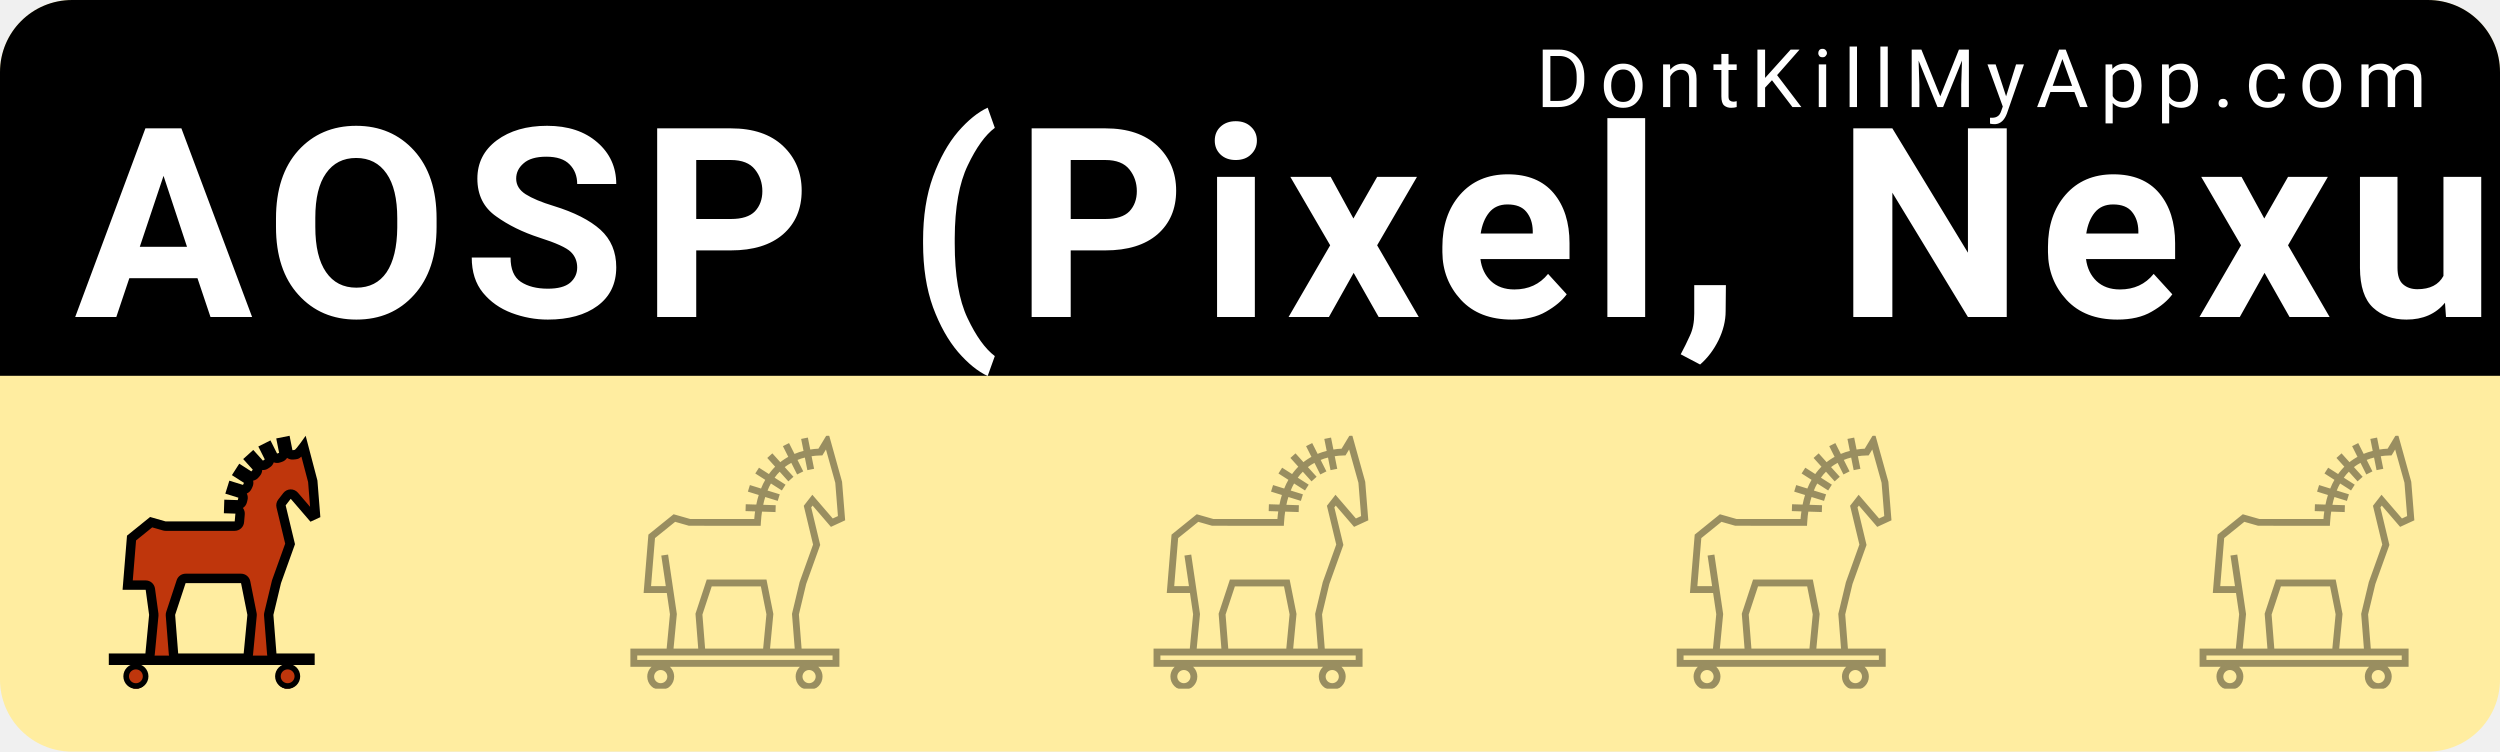
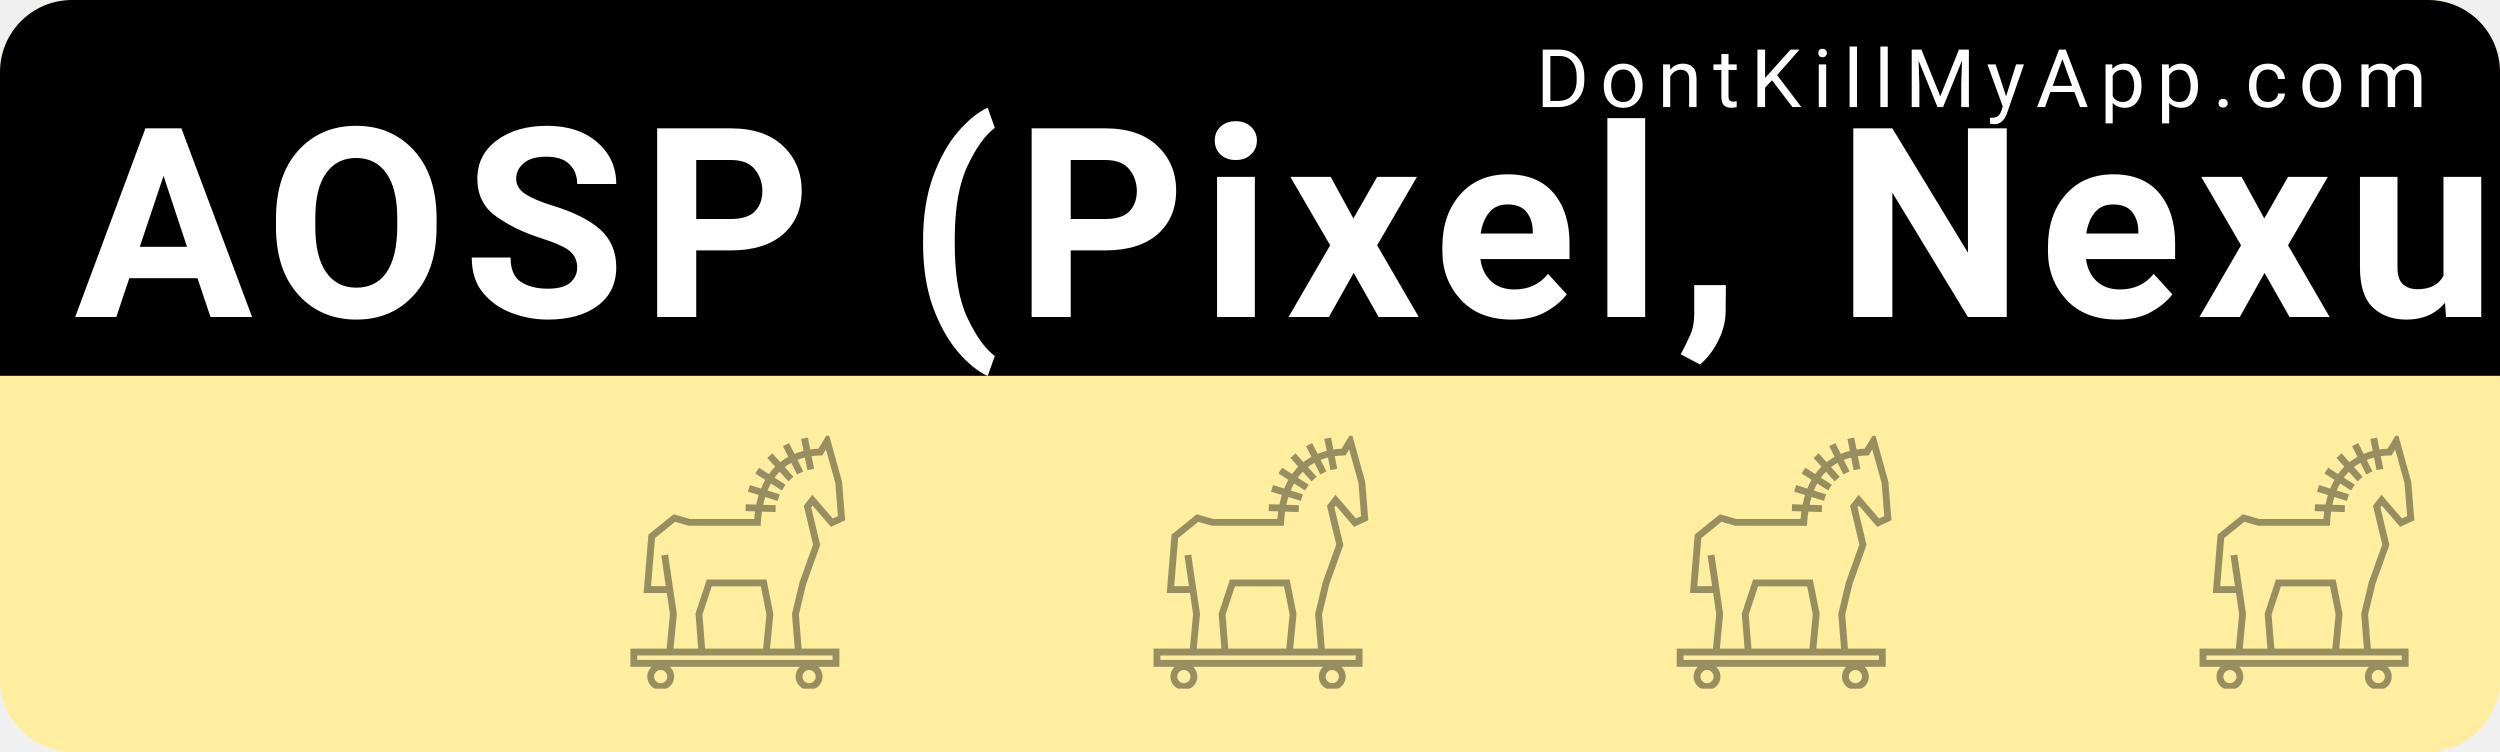
<svg xmlns="http://www.w3.org/2000/svg" width="153mm" height="46mm" viewBox="0 0 153 46" version="1.1" id="svg8">
  <defs id="defs2" />
  <g id="layer1" transform="translate(0,-251)">
    <rect style="color:#000000;clip-rule:nonzero;display:inline;overflow:visible;visibility:visible;opacity:1;isolation:auto;mix-blend-mode:normal;color-interpolation:sRGB;color-interpolation-filters:linearRGB;solid-color:#000000;solid-opacity:1;fill:#ffeda0;fill-opacity:1;fill-rule:nonzero;stroke:none;stroke-width:0.529;stroke-linecap:round;stroke-linejoin:miter;stroke-miterlimit:4;stroke-dasharray:none;stroke-dashoffset:0;stroke-opacity:1;color-rendering:auto;image-rendering:auto;shape-rendering:auto;text-rendering:auto;enable-background:accumulate" id="bkg" width="153" height="46" x="6.5503158e-15" y="251" rx="4.416" ry="4.416" />
    <path style="color:#000000;clip-rule:nonzero;display:inline;overflow:visible;visibility:visible;opacity:1;isolation:auto;mix-blend-mode:normal;color-interpolation:sRGB;color-interpolation-filters:linearRGB;solid-color:#000000;solid-opacity:1;fill:#000000;fill-opacity:1;fill-rule:nonzero;stroke:none;stroke-width:2;stroke-linecap:round;stroke-linejoin:miter;stroke-miterlimit:4;stroke-dasharray:none;stroke-dashoffset:0;stroke-opacity:1;color-rendering:auto;image-rendering:auto;shape-rendering:auto;text-rendering:auto;enable-background:accumulate" d="M 16.689,0 C 7.443,0 0,7.443 0,16.689 V 86.93 H 578.268 V 16.689 C 578.268,7.443 570.824,0 561.578,0 Z" id="bkgtop" transform="matrix(0.2645833,0,0,0.2645833,0,251)" />
    <text xml:space="preserve" style="font-style:normal;font-variant:normal;font-weight:300;font-stretch:normal;font-size:9.648px;line-height:0%;font-family:Roboto;-inkscape-font-specification:'Roboto Light';text-align:start;letter-spacing:0.685px;word-spacing:0px;writing-mode:lr-tb;text-anchor:start;fill:#ffffff;fill-opacity:1;stroke:none;stroke-width:0.201px;stroke-linecap:butt;stroke-linejoin:miter;stroke-opacity:1" x="94.007" y="257.55" id="link">
      <tspan id="tspan817" x="94.007" y="257.55" style="font-style:normal;font-variant:normal;font-weight:normal;font-stretch:normal;font-size:4.939px;font-family:Roboto;-inkscape-font-specification:Roboto;fill:#ffffff;stroke-width:0.201px">DontKillMyApp.com</tspan>
    </text>
    <text xml:space="preserve" style="font-style:normal;font-variant:normal;font-weight:bold;font-stretch:normal;font-size:12.7px;line-height:0%;font-family:Roboto;-inkscape-font-specification:'Roboto Bold';text-align:start;letter-spacing:0.902px;word-spacing:0px;writing-mode:lr-tb;text-anchor:start;fill:#ffffff;fill-opacity:1;stroke:none;stroke-width:0.265px;stroke-linecap:butt;stroke-linejoin:miter;stroke-opacity:1" x="4.538" y="270.402" id="vendor">
      <tspan id="tspan821" x="4.538" y="270.402" style="font-style:normal;font-variant:normal;font-weight:bold;font-stretch:normal;font-size:16.228px;font-family:Roboto;-inkscape-font-specification:'Roboto Bold';fill:#ffffff;stroke-width:0.265px">AOSP (Pixel, Nexus...)</tspan>
    </text>
    <g id="poo1" transform="matrix(0.01510025,0,0,0.01510025,5.393161,277.6693)">
-       <svg version="1.1" x="0px" y="0px" viewBox="0 0 75.284 90" xml:space="preserve" id="svg14" width="1025" height="1025">
-         <defs id="defs18" />
-         <g id="g8" transform="translate(-12.358,-5)">
-           <circle cx="75.88" cy="91.367" r="3.633" id="circle2" />
-           <circle cx="22.104" cy="91.367" r="3.633" id="circle4" />
-           <path d="M 70.933,68.74 73.642,57.429 78.616,43.583 75.297,29.754 77.107,27.43 84.123,35.584 87.642,33.96 86.598,20.908 82.413,5 c 0,0 -3.433,5.014 -3.983,5.058 -0.235,0.019 -0.476,0.041 -0.722,0.067 L 76.688,5 l -4.743,0.945 1.024,5.144 c -0.243,0.075 -0.487,0.155 -0.731,0.24 L 69.89,6.65 l -4.323,2.168 2.307,4.599 c -0.223,0.141 -0.444,0.287 -0.665,0.44 l -3.435,-3.814 -3.593,3.237 3.418,3.794 c -0.176,0.2 -0.351,0.402 -0.523,0.613 l -4.3,-2.751 -2.606,4.074 4.293,2.746 c -0.119,0.237 -0.234,0.483 -0.348,0.73 l -4.859,-1.507 -1.434,4.619 4.649,1.442 c -0.076,0.278 -0.144,0.567 -0.214,0.855 l -4.794,-0.156 -0.157,4.834 4.106,0.133 C 57.309,33.6 57.22,34.517 57.165,35.481 H 32.587 L 27.056,33.9 18.837,40.539 17.255,59.821 h 8.228 l 1.219,8.917 -1.315,13.722 H 12.358 v 4.115 H 85.623 V 82.46 H 72.017 Z M 37.046,82.462 35.962,68.74 39.693,57.429 h 19.724 l 2.255,11.311 -1.315,13.722 z" id="path6" />
-         </g>
-         <g transform="translate(-12.358,-5)" id="g821" style="fill:#bf360c;fill-opacity:1">
-           <circle id="circle815" r="3.633" cy="91.367" cx="75.88" style="fill:#bf360c;fill-opacity:1" />
-           <circle id="circle817" r="3.633" cy="91.367" cx="22.104" style="fill:#bf360c;fill-opacity:1" />
-           <path style="fill:#bf360c;fill-opacity:1" id="path819" d="m 80.895,12.396 c -0.113,0.103 -0.209,0.199 -0.396,0.332 -0.277,0.196 -0.575,0.57 -1.801,0.668 -0.217,0.018 -0.43,0.037 -0.639,0.059 A 3.349,3.349 0 0 1 75.799,12.875 3.349,3.349 0 0 1 73.957,14.289 c -0.218,0.067 -0.424,0.134 -0.617,0.201 a 3.349,3.349 0 0 1 -2.287,-0.029 3.349,3.349 0 0 1 -1.391,1.787 c -0.185,0.117 -0.365,0.237 -0.547,0.363 a 3.349,3.349 0 0 1 -2.172,0.582 3.349,3.349 0 0 1 -0.83,2.094 c -0.165,0.188 -0.312,0.357 -0.441,0.516 a 3.349,3.349 0 0 1 -1.957,1.172 3.349,3.349 0 0 1 -0.26,2.283 c -0.088,0.176 -0.188,0.392 -0.299,0.633 a 3.349,3.349 0 0 1 -1.688,1.656 3.349,3.349 0 0 1 0.232,2.375 c -0.052,0.19 -0.113,0.451 -0.189,0.764 a 3.349,3.349 0 0 1 -1.422,2.008 3.349,3.349 0 0 1 0.648,2.395 c -0.099,0.856 -0.18,1.707 -0.23,2.584 a 3.349,3.349 0 0 1 -3.344,3.158 H 32.588 a 3.349,3.349 0 0 1 -0.92,-0.129 l -3.859,-1.104 -5.75,4.645 -1.168,14.229 h 4.592 a 3.349,3.349 0 0 1 3.318,2.896 l 1.219,8.918 a 3.349,3.349 0 0 1 0.016,0.773 L 28.721,82.781 a 3.349,3.349 0 0 1 -0.078,0.443 h 5.148 a 3.349,3.349 0 0 1 -0.082,-0.498 L 32.625,69.004 a 3.349,3.349 0 0 1 0.158,-1.312 l 3.73,-11.311 a 3.349,3.349 0 0 1 3.18,-2.301 h 19.725 a 3.349,3.349 0 0 1 3.285,2.695 l 2.254,11.311 a 3.349,3.349 0 0 1 0.049,0.975 l -1.314,13.723 a 3.349,3.349 0 0 1 -0.076,0.441 h 5.146 a 3.349,3.349 0 0 1 -0.082,-0.5 L 67.596,69.004 a 3.349,3.349 0 0 1 0.08,-1.043 l 2.709,-11.311 a 3.349,3.349 0 0 1 0.105,-0.354 L 75.125,43.391 72.041,30.535 a 3.349,3.349 0 0 1 0.613,-2.84 l 1.811,-2.324 a 3.349,3.349 0 0 1 5.182,-0.125 l 4.342,5.047 -0.705,-8.82 z" />
-         </g>
-         <circle style="color:#000000;clip-rule:nonzero;display:inline;overflow:visible;visibility:visible;opacity:1;isolation:auto;mix-blend-mode:normal;color-interpolation:sRGB;color-interpolation-filters:linearRGB;solid-color:#000000;solid-opacity:1;fill:#bf360c;fill-opacity:1;fill-rule:nonzero;stroke:#000000;stroke-width:2;stroke-linecap:round;stroke-linejoin:miter;stroke-miterlimit:4;stroke-dasharray:none;stroke-dashoffset:0;stroke-opacity:1;color-rendering:auto;image-rendering:auto;shape-rendering:auto;text-rendering:auto;enable-background:accumulate" id="path2590" cx="9.644" cy="85.599" r="3.464" />
-         <circle r="3.464" cy="85.599" cx="63.644" id="circle2592" style="color:#000000;clip-rule:nonzero;display:inline;overflow:visible;visibility:visible;opacity:1;isolation:auto;mix-blend-mode:normal;color-interpolation:sRGB;color-interpolation-filters:linearRGB;solid-color:#000000;solid-opacity:1;fill:#bf360c;fill-opacity:1;fill-rule:nonzero;stroke:#000000;stroke-width:2;stroke-linecap:round;stroke-linejoin:miter;stroke-miterlimit:4;stroke-dasharray:none;stroke-dashoffset:0;stroke-opacity:1;color-rendering:auto;image-rendering:auto;shape-rendering:auto;text-rendering:auto;enable-background:accumulate" />
+       <svg version="1.1" id="Capa_1" x="0px" y="0px" width="181.445" height="36.289" viewBox="0 0 181.445 36.289" xml:space="preserve">
+         <defs id="defs39">
+ 
+ </defs>
+         <g id="g6" transform="translate(0,-1.4648437e-6)">
+ </g>
+         <g id="g8" transform="translate(0,-1.4648437e-6)">
+ </g>
+         <g id="g10" transform="translate(0,-1.4648437e-6)">
+ </g>
+         <g id="g12" transform="translate(0,-1.4648437e-6)">
+ </g>
+         <g id="g14" transform="translate(0,-1.4648437e-6)">
+ </g>
+         <g id="g16" transform="translate(0,-1.4648437e-6)">
+ </g>
+         <g id="g18" transform="translate(0,-1.4648437e-6)">
+ </g>
+         <g id="g20" transform="translate(0,-1.4648437e-6)">
+ </g>
+         <g id="g22" transform="translate(0,-1.4648437e-6)">
+ </g>
+         <g id="g24" transform="translate(0,-1.4648437e-6)">
+ </g>
+         <g id="g26" transform="translate(0,-1.4648437e-6)">
+ </g>
+         <g id="g28" transform="translate(0,-1.4648437e-6)">
+ </g>
+         <g id="g30" transform="translate(0,-1.4648437e-6)">
+ </g>
+         <g id="g32" transform="translate(0,-1.4648437e-6)">
+ </g>
+         <g id="g34" transform="translate(0,-1.4648437e-6)">
+ </g>
+         <flowRoot xml:space="preserve" id="flowRoot827" style="font-style:normal;font-weight:normal;font-size:13.333px;line-height:125%;font-family:sans-serif;letter-spacing:0px;word-spacing:0px;fill:#000000;fill-opacity:1;stroke:none;stroke-width:1px;stroke-linecap:butt;stroke-linejoin:miter;stroke-opacity:1" transform="rotate(-4.688264,151.2439,-302.9367)">
+           <flowRegion id="flowRegion829">
+             <rect id="rect831" width="170.747" height="28.313" x="2.6" y="3.931" />
+           </flowRegion>
+           <flowPara id="flowPara833" style="font-style:normal;font-variant:normal;font-weight:bold;font-stretch:normal;font-size:18.667px;font-family:'Courier New';-inkscape-font-specification:'Courier New'">Recommended</flowPara>
+         </flowRoot>
      </svg>
    </g>
    <g transform="matrix(0.01510025,0,0,0.01510025,37.41043,277.6693)" id="poo2">
      <svg version="1.1" x="0px" y="0px" viewBox="0 0 77.221 92.142" xml:space="preserve" id="svg8" width="1025" height="1025">
        <defs id="defs12" />
        <path d="m 6.144,87.741 c 0,2.427 1.975,4.401 4.403,4.401 2.426,0 4.4,-1.975 4.4,-4.401 0,-1.833 -1.127,-3.405 -2.723,-4.066 h 50.704 c -1.597,0.661 -2.724,2.233 -2.724,4.066 0,2.427 1.975,4.401 4.402,4.401 2.427,0 4.401,-1.975 4.401,-4.401 0,-1.833 -1.127,-3.405 -2.724,-4.066 h 8.868 V 78.038 H 61.417 L 60.391,65.052 63.063,53.876 68.139,39.747 64.834,25.978 65.869,24.649 72.694,32.58 77.221,30.492 76.13,16.85 71.43,0 68.303,5.185 c -1.057,0.039 -2.307,0.148 -3.67,0.386 L 63.77,1.246 62.299,1.539 63.162,5.875 c -1.321,0.31 -2.713,0.751 -4.118,1.366 l -1.962,-3.912 -1.341,0.673 1.95,3.887 c -1.234,0.644 -2.459,1.436 -3.636,2.406 l -2.868,-3.184 -1.114,1.004 2.859,3.174 c -1.001,0.956 -1.949,2.066 -2.825,3.336 l -3.601,-2.304 -0.809,1.264 3.598,2.302 c -0.706,1.182 -1.348,2.492 -1.91,3.944 l -4.012,-1.245 -0.444,1.433 3.952,1.226 c -0.44,1.333 -0.815,2.775 -1.114,4.335 l -3.752,-0.122 -0.049,1.499 3.54,0.115 c -0.182,1.184 -0.325,2.425 -0.418,3.739 H 21.19 L 15.357,29.144 6.542,36.264 4.859,56.78 h 8.34 l 1.214,8.233 -1.248,13.026 H 0 v 5.637 h 8.868 c -1.597,0.661 -2.724,2.233 -2.724,4.065 z m 7.303,0 c 0,1.6 -1.301,2.901 -2.9,2.901 -1.601,0 -2.903,-1.302 -2.903,-2.901 0,-1.6 1.302,-2.902 2.903,-2.902 1.599,0.001 2.9,1.302 2.9,2.902 z m 54.061,0 c 0,1.6 -1.302,2.901 -2.901,2.901 -1.601,0 -2.902,-1.302 -2.902,-2.901 0,-1.6 1.302,-2.902 2.902,-2.902 1.599,0.001 2.901,1.302 2.901,2.902 z m -54.7,-43.896 -1.484,0.219 1.654,11.216 H 6.487 l 1.498,-18.253 7.709,-6.227 5.186,1.482 25.619,0.029 0.041,-0.707 c 0.092,-1.596 0.259,-3.081 0.478,-4.483 l 4.872,0.158 0.049,-1.499 -4.661,-0.151 c 0.278,-1.415 0.618,-2.73 1.015,-3.946 l 4.556,1.413 0.444,-1.433 -4.498,-1.395 c 0.51,-1.32 1.09,-2.514 1.727,-3.596 l 4.01,2.565 0.809,-1.264 -4.018,-2.571 c 0.795,-1.159 1.662,-2.163 2.574,-3.043 l 3.196,3.548 1.114,-1.004 -3.193,-3.544 c 1.068,-0.877 2.185,-1.598 3.321,-2.188 l 2.133,4.254 1.341,-0.673 -2.118,-4.224 C 60.95,7.989 62.216,7.597 63.449,7.315 l 0.92,4.621 1.471,-0.293 -0.919,-4.619 C 66.28,6.799 67.577,6.697 68.749,6.673 l 0.413,-0.009 1.759,-2.916 3.72,13.293 1.001,12.526 -2.548,1.176 -7.282,-8.462 -2.604,3.344 3.369,14.035 -4.948,13.787 -2.75,11.486 1.035,13.104 H 49.828 L 51.082,64.954 48.673,52.872 H 27.686 l -3.968,12.029 1.038,13.136 H 14.672 L 15.924,64.973 Z M 26.261,78.039 25.238,65.085 28.772,54.374 h 18.671 l 2.125,10.659 -1.247,13.006 z M 1.5,79.539 h 72.152 v 2.637 H 1.5 Z" id="path2" style="stroke:#000000;stroke-opacity:1;opacity:0.4" />
      </svg>
    </g>
    <g id="poo3" transform="matrix(0.01510025,0,0,0.01510025,69.4277,277.6693)">
      <svg version="1.1" x="0px" y="0px" viewBox="0 0 77.221 92.142" xml:space="preserve" id="svg8" width="1025" height="1025">
        <defs id="defs12" />
        <path d="m 6.144,87.741 c 0,2.427 1.975,4.401 4.403,4.401 2.426,0 4.4,-1.975 4.4,-4.401 0,-1.833 -1.127,-3.405 -2.723,-4.066 h 50.704 c -1.597,0.661 -2.724,2.233 -2.724,4.066 0,2.427 1.975,4.401 4.402,4.401 2.427,0 4.401,-1.975 4.401,-4.401 0,-1.833 -1.127,-3.405 -2.724,-4.066 h 8.868 V 78.038 H 61.417 L 60.391,65.052 63.063,53.876 68.139,39.747 64.834,25.978 65.869,24.649 72.694,32.58 77.221,30.492 76.13,16.85 71.43,0 68.303,5.185 c -1.057,0.039 -2.307,0.148 -3.67,0.386 L 63.77,1.246 62.299,1.539 63.162,5.875 c -1.321,0.31 -2.713,0.751 -4.118,1.366 l -1.962,-3.912 -1.341,0.673 1.95,3.887 c -1.234,0.644 -2.459,1.436 -3.636,2.406 l -2.868,-3.184 -1.114,1.004 2.859,3.174 c -1.001,0.956 -1.949,2.066 -2.825,3.336 l -3.601,-2.304 -0.809,1.264 3.598,2.302 c -0.706,1.182 -1.348,2.492 -1.91,3.944 l -4.012,-1.245 -0.444,1.433 3.952,1.226 c -0.44,1.333 -0.815,2.775 -1.114,4.335 l -3.752,-0.122 -0.049,1.499 3.54,0.115 c -0.182,1.184 -0.325,2.425 -0.418,3.739 H 21.19 L 15.357,29.144 6.542,36.264 4.859,56.78 h 8.34 l 1.214,8.233 -1.248,13.026 H 0 v 5.637 h 8.868 c -1.597,0.661 -2.724,2.233 -2.724,4.065 z m 7.303,0 c 0,1.6 -1.301,2.901 -2.9,2.901 -1.601,0 -2.903,-1.302 -2.903,-2.901 0,-1.6 1.302,-2.902 2.903,-2.902 1.599,0.001 2.9,1.302 2.9,2.902 z m 54.061,0 c 0,1.6 -1.302,2.901 -2.901,2.901 -1.601,0 -2.902,-1.302 -2.902,-2.901 0,-1.6 1.302,-2.902 2.902,-2.902 1.599,0.001 2.901,1.302 2.901,2.902 z m -54.7,-43.896 -1.484,0.219 1.654,11.216 H 6.487 l 1.498,-18.253 7.709,-6.227 5.186,1.482 25.619,0.029 0.041,-0.707 c 0.092,-1.596 0.259,-3.081 0.478,-4.483 l 4.872,0.158 0.049,-1.499 -4.661,-0.151 c 0.278,-1.415 0.618,-2.73 1.015,-3.946 l 4.556,1.413 0.444,-1.433 -4.498,-1.395 c 0.51,-1.32 1.09,-2.514 1.727,-3.596 l 4.01,2.565 0.809,-1.264 -4.018,-2.571 c 0.795,-1.159 1.662,-2.163 2.574,-3.043 l 3.196,3.548 1.114,-1.004 -3.193,-3.544 c 1.068,-0.877 2.185,-1.598 3.321,-2.188 l 2.133,4.254 1.341,-0.673 -2.118,-4.224 C 60.95,7.989 62.216,7.597 63.449,7.315 l 0.92,4.621 1.471,-0.293 -0.919,-4.619 C 66.28,6.799 67.577,6.697 68.749,6.673 l 0.413,-0.009 1.759,-2.916 3.72,13.293 1.001,12.526 -2.548,1.176 -7.282,-8.462 -2.604,3.344 3.369,14.035 -4.948,13.787 -2.75,11.486 1.035,13.104 H 49.828 L 51.082,64.954 48.673,52.872 H 27.686 l -3.968,12.029 1.038,13.136 H 14.672 L 15.924,64.973 Z M 26.261,78.039 25.238,65.085 28.772,54.374 h 18.671 l 2.125,10.659 -1.247,13.006 z M 1.5,79.539 h 72.152 v 2.637 H 1.5 Z" id="path2" style="stroke:#000000;stroke-opacity:1;opacity:0.4" />
      </svg>
    </g>
    <g transform="matrix(0.01510025,0,0,0.01510025,101.445,277.6693)" id="poo4">
      <svg version="1.1" x="0px" y="0px" viewBox="0 0 77.221 92.142" xml:space="preserve" id="svg8" width="1025" height="1025">
        <defs id="defs12" />
        <path d="m 6.144,87.741 c 0,2.427 1.975,4.401 4.403,4.401 2.426,0 4.4,-1.975 4.4,-4.401 0,-1.833 -1.127,-3.405 -2.723,-4.066 h 50.704 c -1.597,0.661 -2.724,2.233 -2.724,4.066 0,2.427 1.975,4.401 4.402,4.401 2.427,0 4.401,-1.975 4.401,-4.401 0,-1.833 -1.127,-3.405 -2.724,-4.066 h 8.868 V 78.038 H 61.417 L 60.391,65.052 63.063,53.876 68.139,39.747 64.834,25.978 65.869,24.649 72.694,32.58 77.221,30.492 76.13,16.85 71.43,0 68.303,5.185 c -1.057,0.039 -2.307,0.148 -3.67,0.386 L 63.77,1.246 62.299,1.539 63.162,5.875 c -1.321,0.31 -2.713,0.751 -4.118,1.366 l -1.962,-3.912 -1.341,0.673 1.95,3.887 c -1.234,0.644 -2.459,1.436 -3.636,2.406 l -2.868,-3.184 -1.114,1.004 2.859,3.174 c -1.001,0.956 -1.949,2.066 -2.825,3.336 l -3.601,-2.304 -0.809,1.264 3.598,2.302 c -0.706,1.182 -1.348,2.492 -1.91,3.944 l -4.012,-1.245 -0.444,1.433 3.952,1.226 c -0.44,1.333 -0.815,2.775 -1.114,4.335 l -3.752,-0.122 -0.049,1.499 3.54,0.115 c -0.182,1.184 -0.325,2.425 -0.418,3.739 H 21.19 L 15.357,29.144 6.542,36.264 4.859,56.78 h 8.34 l 1.214,8.233 -1.248,13.026 H 0 v 5.637 h 8.868 c -1.597,0.661 -2.724,2.233 -2.724,4.065 z m 7.303,0 c 0,1.6 -1.301,2.901 -2.9,2.901 -1.601,0 -2.903,-1.302 -2.903,-2.901 0,-1.6 1.302,-2.902 2.903,-2.902 1.599,0.001 2.9,1.302 2.9,2.902 z m 54.061,0 c 0,1.6 -1.302,2.901 -2.901,2.901 -1.601,0 -2.902,-1.302 -2.902,-2.901 0,-1.6 1.302,-2.902 2.902,-2.902 1.599,0.001 2.901,1.302 2.901,2.902 z m -54.7,-43.896 -1.484,0.219 1.654,11.216 H 6.487 l 1.498,-18.253 7.709,-6.227 5.186,1.482 25.619,0.029 0.041,-0.707 c 0.092,-1.596 0.259,-3.081 0.478,-4.483 l 4.872,0.158 0.049,-1.499 -4.661,-0.151 c 0.278,-1.415 0.618,-2.73 1.015,-3.946 l 4.556,1.413 0.444,-1.433 -4.498,-1.395 c 0.51,-1.32 1.09,-2.514 1.727,-3.596 l 4.01,2.565 0.809,-1.264 -4.018,-2.571 c 0.795,-1.159 1.662,-2.163 2.574,-3.043 l 3.196,3.548 1.114,-1.004 -3.193,-3.544 c 1.068,-0.877 2.185,-1.598 3.321,-2.188 l 2.133,4.254 1.341,-0.673 -2.118,-4.224 C 60.95,7.989 62.216,7.597 63.449,7.315 l 0.92,4.621 1.471,-0.293 -0.919,-4.619 C 66.28,6.799 67.577,6.697 68.749,6.673 l 0.413,-0.009 1.759,-2.916 3.72,13.293 1.001,12.526 -2.548,1.176 -7.282,-8.462 -2.604,3.344 3.369,14.035 -4.948,13.787 -2.75,11.486 1.035,13.104 H 49.828 L 51.082,64.954 48.673,52.872 H 27.686 l -3.968,12.029 1.038,13.136 H 14.672 L 15.924,64.973 Z M 26.261,78.039 25.238,65.085 28.772,54.374 h 18.671 l 2.125,10.659 -1.247,13.006 z M 1.5,79.539 h 72.152 v 2.637 H 1.5 Z" id="path2" style="stroke:#000000;stroke-opacity:1;opacity:0.4" />
      </svg>
    </g>
    <g transform="matrix(0.01510025,0,0,0.01510025,133.445,277.6693)" id="poo5">
      <svg version="1.1" x="0px" y="0px" viewBox="0 0 77.221 92.142" xml:space="preserve" id="svg8" width="1025" height="1025">
        <defs id="defs12" />
        <path d="m 6.144,87.741 c 0,2.427 1.975,4.401 4.403,4.401 2.426,0 4.4,-1.975 4.4,-4.401 0,-1.833 -1.127,-3.405 -2.723,-4.066 h 50.704 c -1.597,0.661 -2.724,2.233 -2.724,4.066 0,2.427 1.975,4.401 4.402,4.401 2.427,0 4.401,-1.975 4.401,-4.401 0,-1.833 -1.127,-3.405 -2.724,-4.066 h 8.868 V 78.038 H 61.417 L 60.391,65.052 63.063,53.876 68.139,39.747 64.834,25.978 65.869,24.649 72.694,32.58 77.221,30.492 76.13,16.85 71.43,0 68.303,5.185 c -1.057,0.039 -2.307,0.148 -3.67,0.386 L 63.77,1.246 62.299,1.539 63.162,5.875 c -1.321,0.31 -2.713,0.751 -4.118,1.366 l -1.962,-3.912 -1.341,0.673 1.95,3.887 c -1.234,0.644 -2.459,1.436 -3.636,2.406 l -2.868,-3.184 -1.114,1.004 2.859,3.174 c -1.001,0.956 -1.949,2.066 -2.825,3.336 l -3.601,-2.304 -0.809,1.264 3.598,2.302 c -0.706,1.182 -1.348,2.492 -1.91,3.944 l -4.012,-1.245 -0.444,1.433 3.952,1.226 c -0.44,1.333 -0.815,2.775 -1.114,4.335 l -3.752,-0.122 -0.049,1.499 3.54,0.115 c -0.182,1.184 -0.325,2.425 -0.418,3.739 H 21.19 L 15.357,29.144 6.542,36.264 4.859,56.78 h 8.34 l 1.214,8.233 -1.248,13.026 H 0 v 5.637 h 8.868 c -1.597,0.661 -2.724,2.233 -2.724,4.065 z m 7.303,0 c 0,1.6 -1.301,2.901 -2.9,2.901 -1.601,0 -2.903,-1.302 -2.903,-2.901 0,-1.6 1.302,-2.902 2.903,-2.902 1.599,0.001 2.9,1.302 2.9,2.902 z m 54.061,0 c 0,1.6 -1.302,2.901 -2.901,2.901 -1.601,0 -2.902,-1.302 -2.902,-2.901 0,-1.6 1.302,-2.902 2.902,-2.902 1.599,0.001 2.901,1.302 2.901,2.902 z m -54.7,-43.896 -1.484,0.219 1.654,11.216 H 6.487 l 1.498,-18.253 7.709,-6.227 5.186,1.482 25.619,0.029 0.041,-0.707 c 0.092,-1.596 0.259,-3.081 0.478,-4.483 l 4.872,0.158 0.049,-1.499 -4.661,-0.151 c 0.278,-1.415 0.618,-2.73 1.015,-3.946 l 4.556,1.413 0.444,-1.433 -4.498,-1.395 c 0.51,-1.32 1.09,-2.514 1.727,-3.596 l 4.01,2.565 0.809,-1.264 -4.018,-2.571 c 0.795,-1.159 1.662,-2.163 2.574,-3.043 l 3.196,3.548 1.114,-1.004 -3.193,-3.544 c 1.068,-0.877 2.185,-1.598 3.321,-2.188 l 2.133,4.254 1.341,-0.673 -2.118,-4.224 C 60.95,7.989 62.216,7.597 63.449,7.315 l 0.92,4.621 1.471,-0.293 -0.919,-4.619 C 66.28,6.799 67.577,6.697 68.749,6.673 l 0.413,-0.009 1.759,-2.916 3.72,13.293 1.001,12.526 -2.548,1.176 -7.282,-8.462 -2.604,3.344 3.369,14.035 -4.948,13.787 -2.75,11.486 1.035,13.104 H 49.828 L 51.082,64.954 48.673,52.872 H 27.686 l -3.968,12.029 1.038,13.136 H 14.672 L 15.924,64.973 Z M 26.261,78.039 25.238,65.085 28.772,54.374 h 18.671 l 2.125,10.659 -1.247,13.006 z M 1.5,79.539 h 72.152 v 2.637 H 1.5 Z" id="path2" style="stroke:#000000;stroke-opacity:1;opacity:0.4" />
      </svg>
    </g>
  </g>
</svg>
